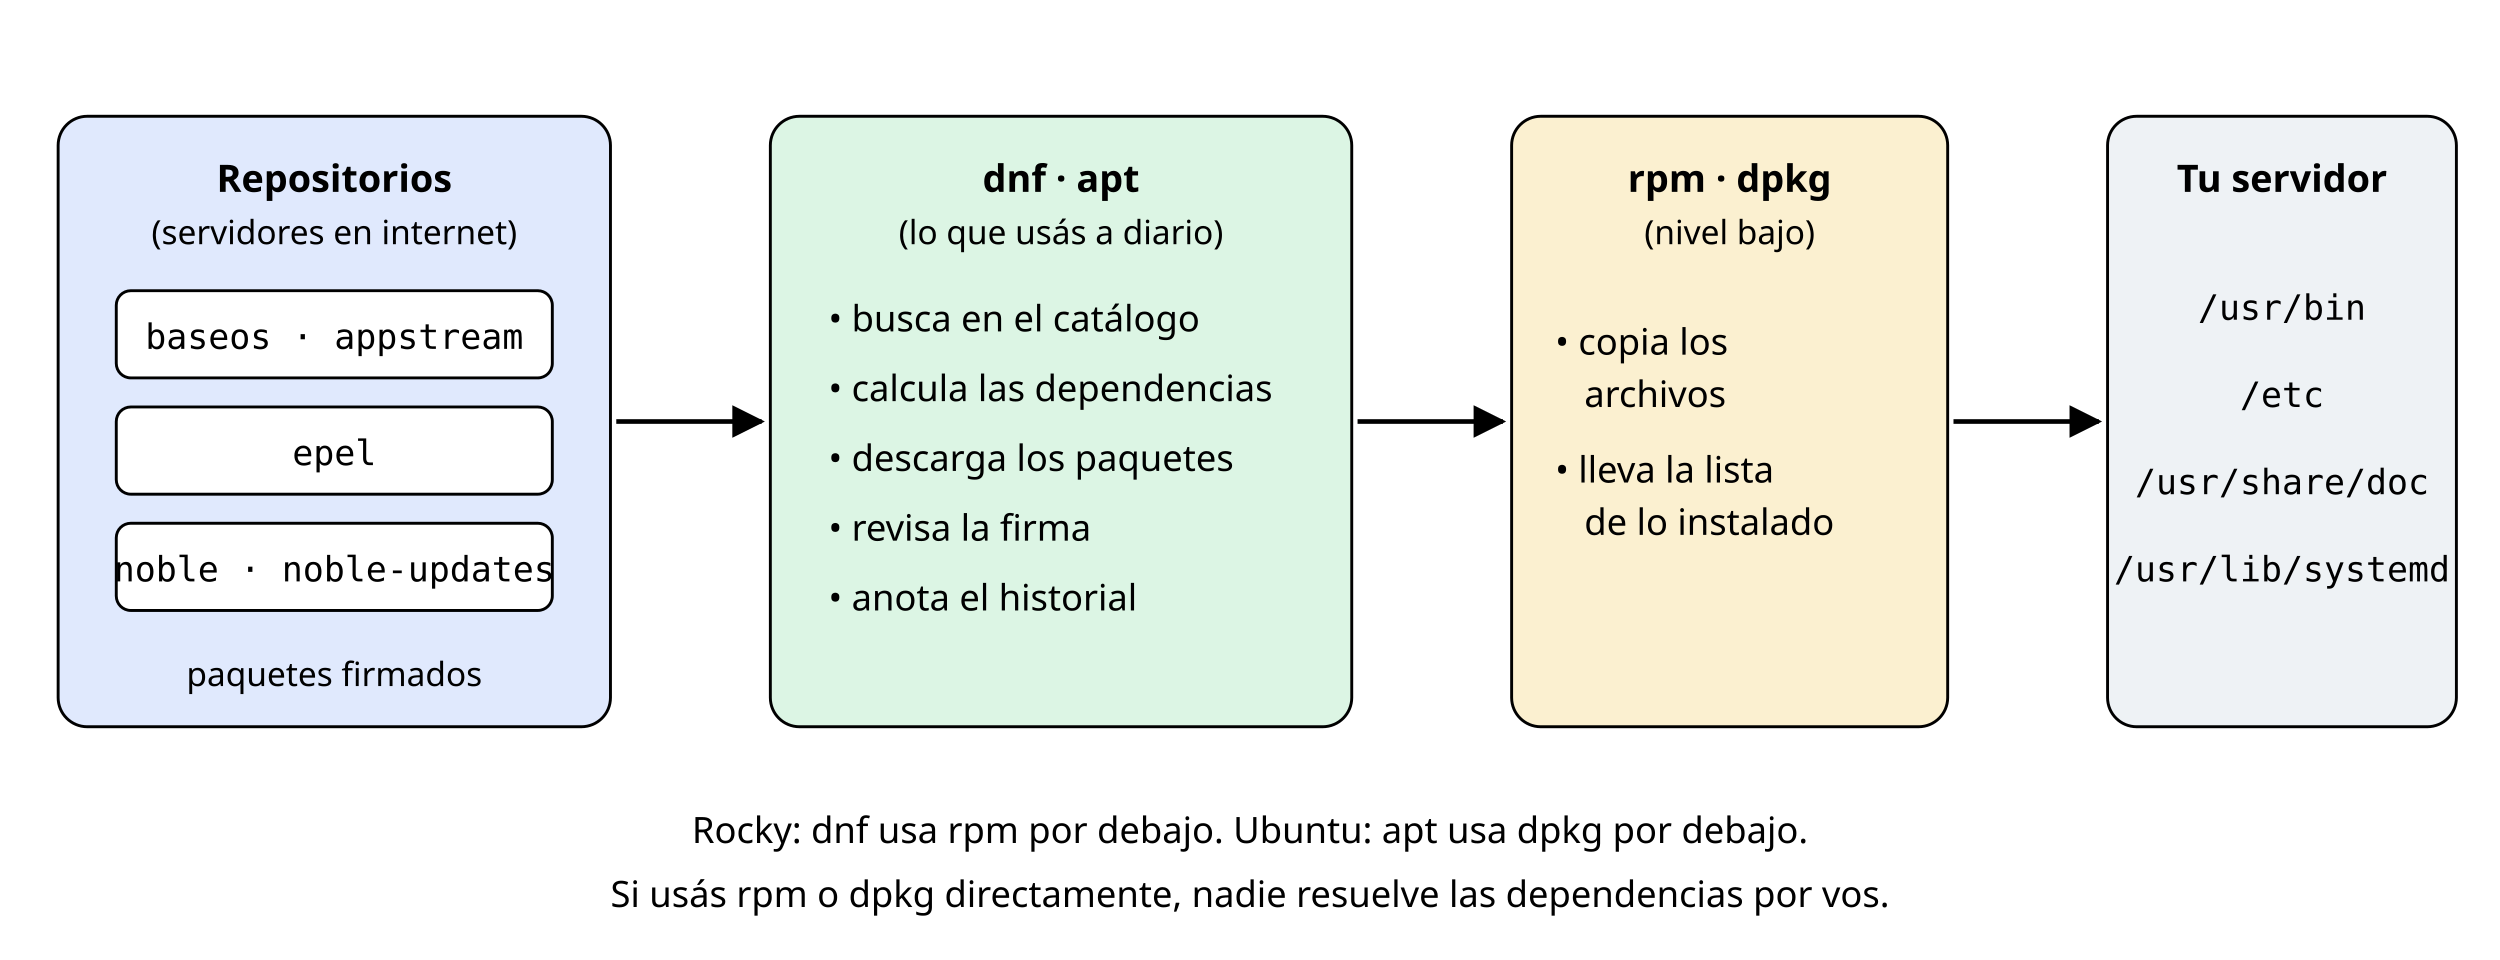
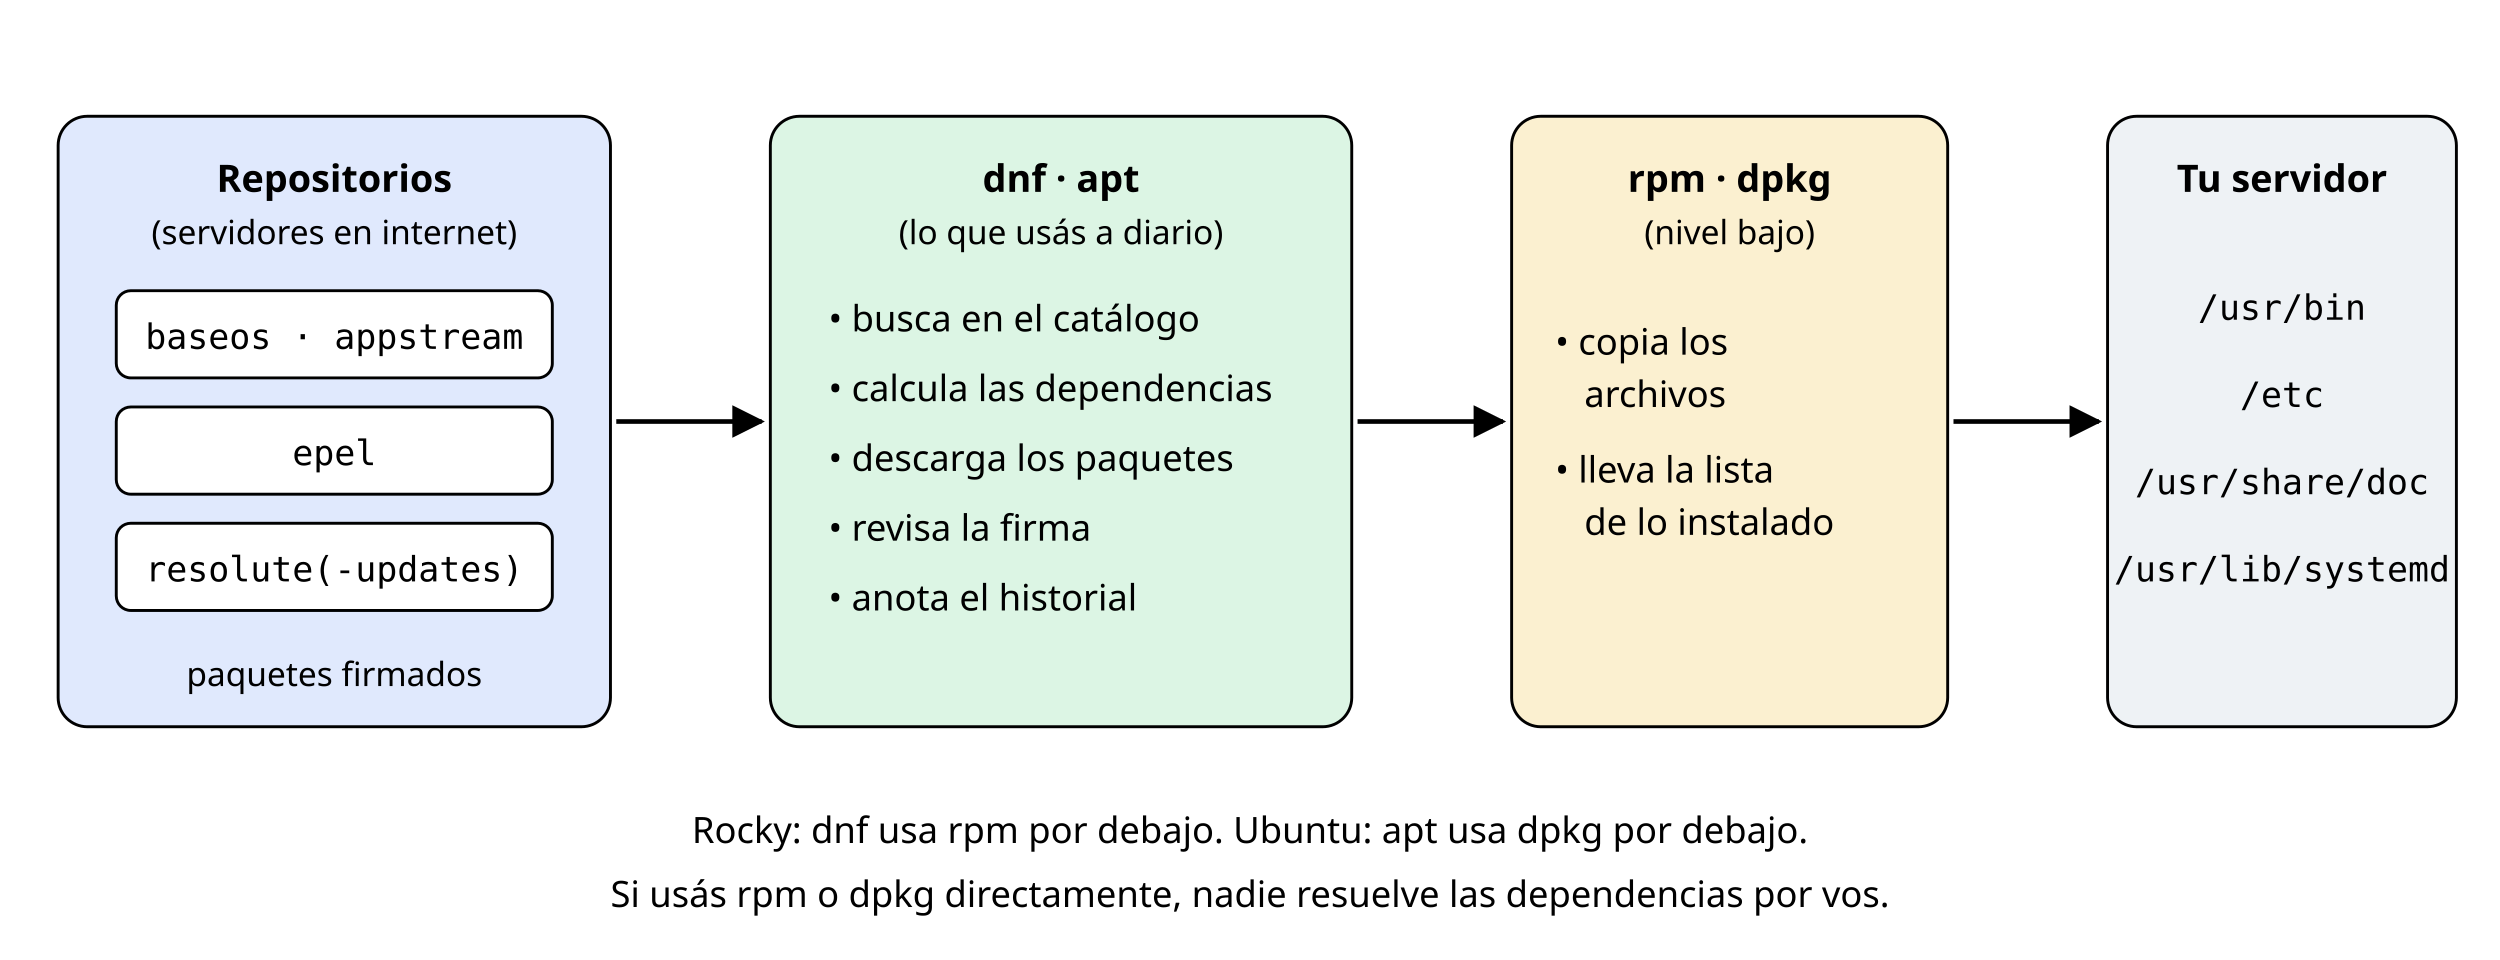
<svg xmlns="http://www.w3.org/2000/svg" viewBox="0 0 860 330" font-family="system-ui, sans-serif" font-size="13">
  <defs>
    <marker id="fl" viewBox="0 0 10 10" refX="9" refY="5" markerWidth="7" markerHeight="7" orient="auto-start-reverse">
      <path d="M0,0 L10,5 L0,10 z" fill="currentColor" />
    </marker>
  </defs>
  <rect x="20" y="40" width="190" height="210" rx="10" fill="var(--info-soft, #e0e9fd)" stroke="currentColor" />
  <text x="115" y="66" text-anchor="middle" font-weight="700" fill="currentColor">Repositorios</text>
  <text x="115" y="84" text-anchor="middle" font-size="11.5" fill="currentColor">(servidores en internet)</text>
  <rect x="40" y="100" width="150" height="30" rx="5" fill="var(--surface, #fff)" stroke="currentColor" />
  <text x="115" y="120" text-anchor="middle" font-family="ui-monospace, monospace" font-size="12" fill="currentColor">baseos · appstream</text>
  <rect x="40" y="140" width="150" height="30" rx="5" fill="var(--surface, #fff)" stroke="currentColor" />
  <text x="115" y="160" text-anchor="middle" font-family="ui-monospace, monospace" font-size="12" fill="currentColor">epel</text>
  <rect x="40" y="180" width="150" height="30" rx="5" fill="var(--surface, #fff)" stroke="currentColor" />
-   <text x="115" y="200" text-anchor="middle" font-family="ui-monospace, monospace" font-size="12" fill="currentColor">noble · noble-updates</text>
+   <text x="115" y="200" text-anchor="middle" font-family="ui-monospace, monospace" font-size="12" fill="currentColor">resolute(-updates)</text>
  <text x="115" y="236" text-anchor="middle" font-size="11.5" fill="currentColor">paquetes firmados</text>
  <line x1="212" y1="145" x2="262" y2="145" stroke="currentColor" stroke-width="1.6" marker-end="url(#fl)" />
  <rect x="265" y="40" width="200" height="210" rx="10" fill="var(--ok-soft, #dcf5e4)" stroke="currentColor" />
  <text x="365" y="66" text-anchor="middle" font-weight="700" fill="currentColor">dnf · apt</text>
  <text x="365" y="84" text-anchor="middle" font-size="11.5" fill="currentColor">(lo que usás a diario)</text>
  <text x="285" y="114" font-size="12.5" fill="currentColor">• busca en el catálogo</text>
  <text x="285" y="138" font-size="12.5" fill="currentColor">• calcula las dependencias</text>
  <text x="285" y="162" font-size="12.5" fill="currentColor">• descarga los paquetes</text>
  <text x="285" y="186" font-size="12.5" fill="currentColor">• revisa la firma</text>
  <text x="285" y="210" font-size="12.5" fill="currentColor">• anota el historial</text>
  <line x1="467" y1="145" x2="517" y2="145" stroke="currentColor" stroke-width="1.6" marker-end="url(#fl)" />
  <rect x="520" y="40" width="150" height="210" rx="10" fill="var(--warn-soft, #fbf0d0)" stroke="currentColor" />
  <text x="595" y="66" text-anchor="middle" font-weight="700" fill="currentColor">rpm · dpkg</text>
  <text x="595" y="84" text-anchor="middle" font-size="11.5" fill="currentColor">(nivel bajo)</text>
  <text x="535" y="122" font-size="12.5" fill="currentColor">• copia los</text>
  <text x="545" y="140" font-size="12.5" fill="currentColor">archivos</text>
  <text x="535" y="166" font-size="12.5" fill="currentColor">• lleva la lista</text>
  <text x="545" y="184" font-size="12.5" fill="currentColor">de lo instalado</text>
  <line x1="672" y1="145" x2="722" y2="145" stroke="currentColor" stroke-width="1.6" marker-end="url(#fl)" />
  <rect x="725" y="40" width="120" height="210" rx="10" fill="var(--surface-2, #eef2f5)" stroke="currentColor" />
  <text x="785" y="66" text-anchor="middle" font-weight="700" fill="currentColor">Tu servidor</text>
  <text x="785" y="110" text-anchor="middle" font-family="ui-monospace, monospace" font-size="12" fill="currentColor">/usr/bin</text>
  <text x="785" y="140" text-anchor="middle" font-family="ui-monospace, monospace" font-size="12" fill="currentColor">/etc</text>
  <text x="785" y="170" text-anchor="middle" font-family="ui-monospace, monospace" font-size="12" fill="currentColor">/usr/share/doc</text>
  <text x="785" y="200" text-anchor="middle" font-family="ui-monospace, monospace" font-size="12" fill="currentColor">/usr/lib/systemd</text>
  <text x="430" y="290" text-anchor="middle" font-size="12.5" fill="currentColor">Rocky: dnf usa rpm por debajo. Ubuntu: apt usa dpkg por debajo.</text>
  <text x="430" y="312" text-anchor="middle" font-size="12.5" fill="currentColor">Si usás rpm o dpkg directamente, nadie resuelve las dependencias por vos.</text>
</svg>
